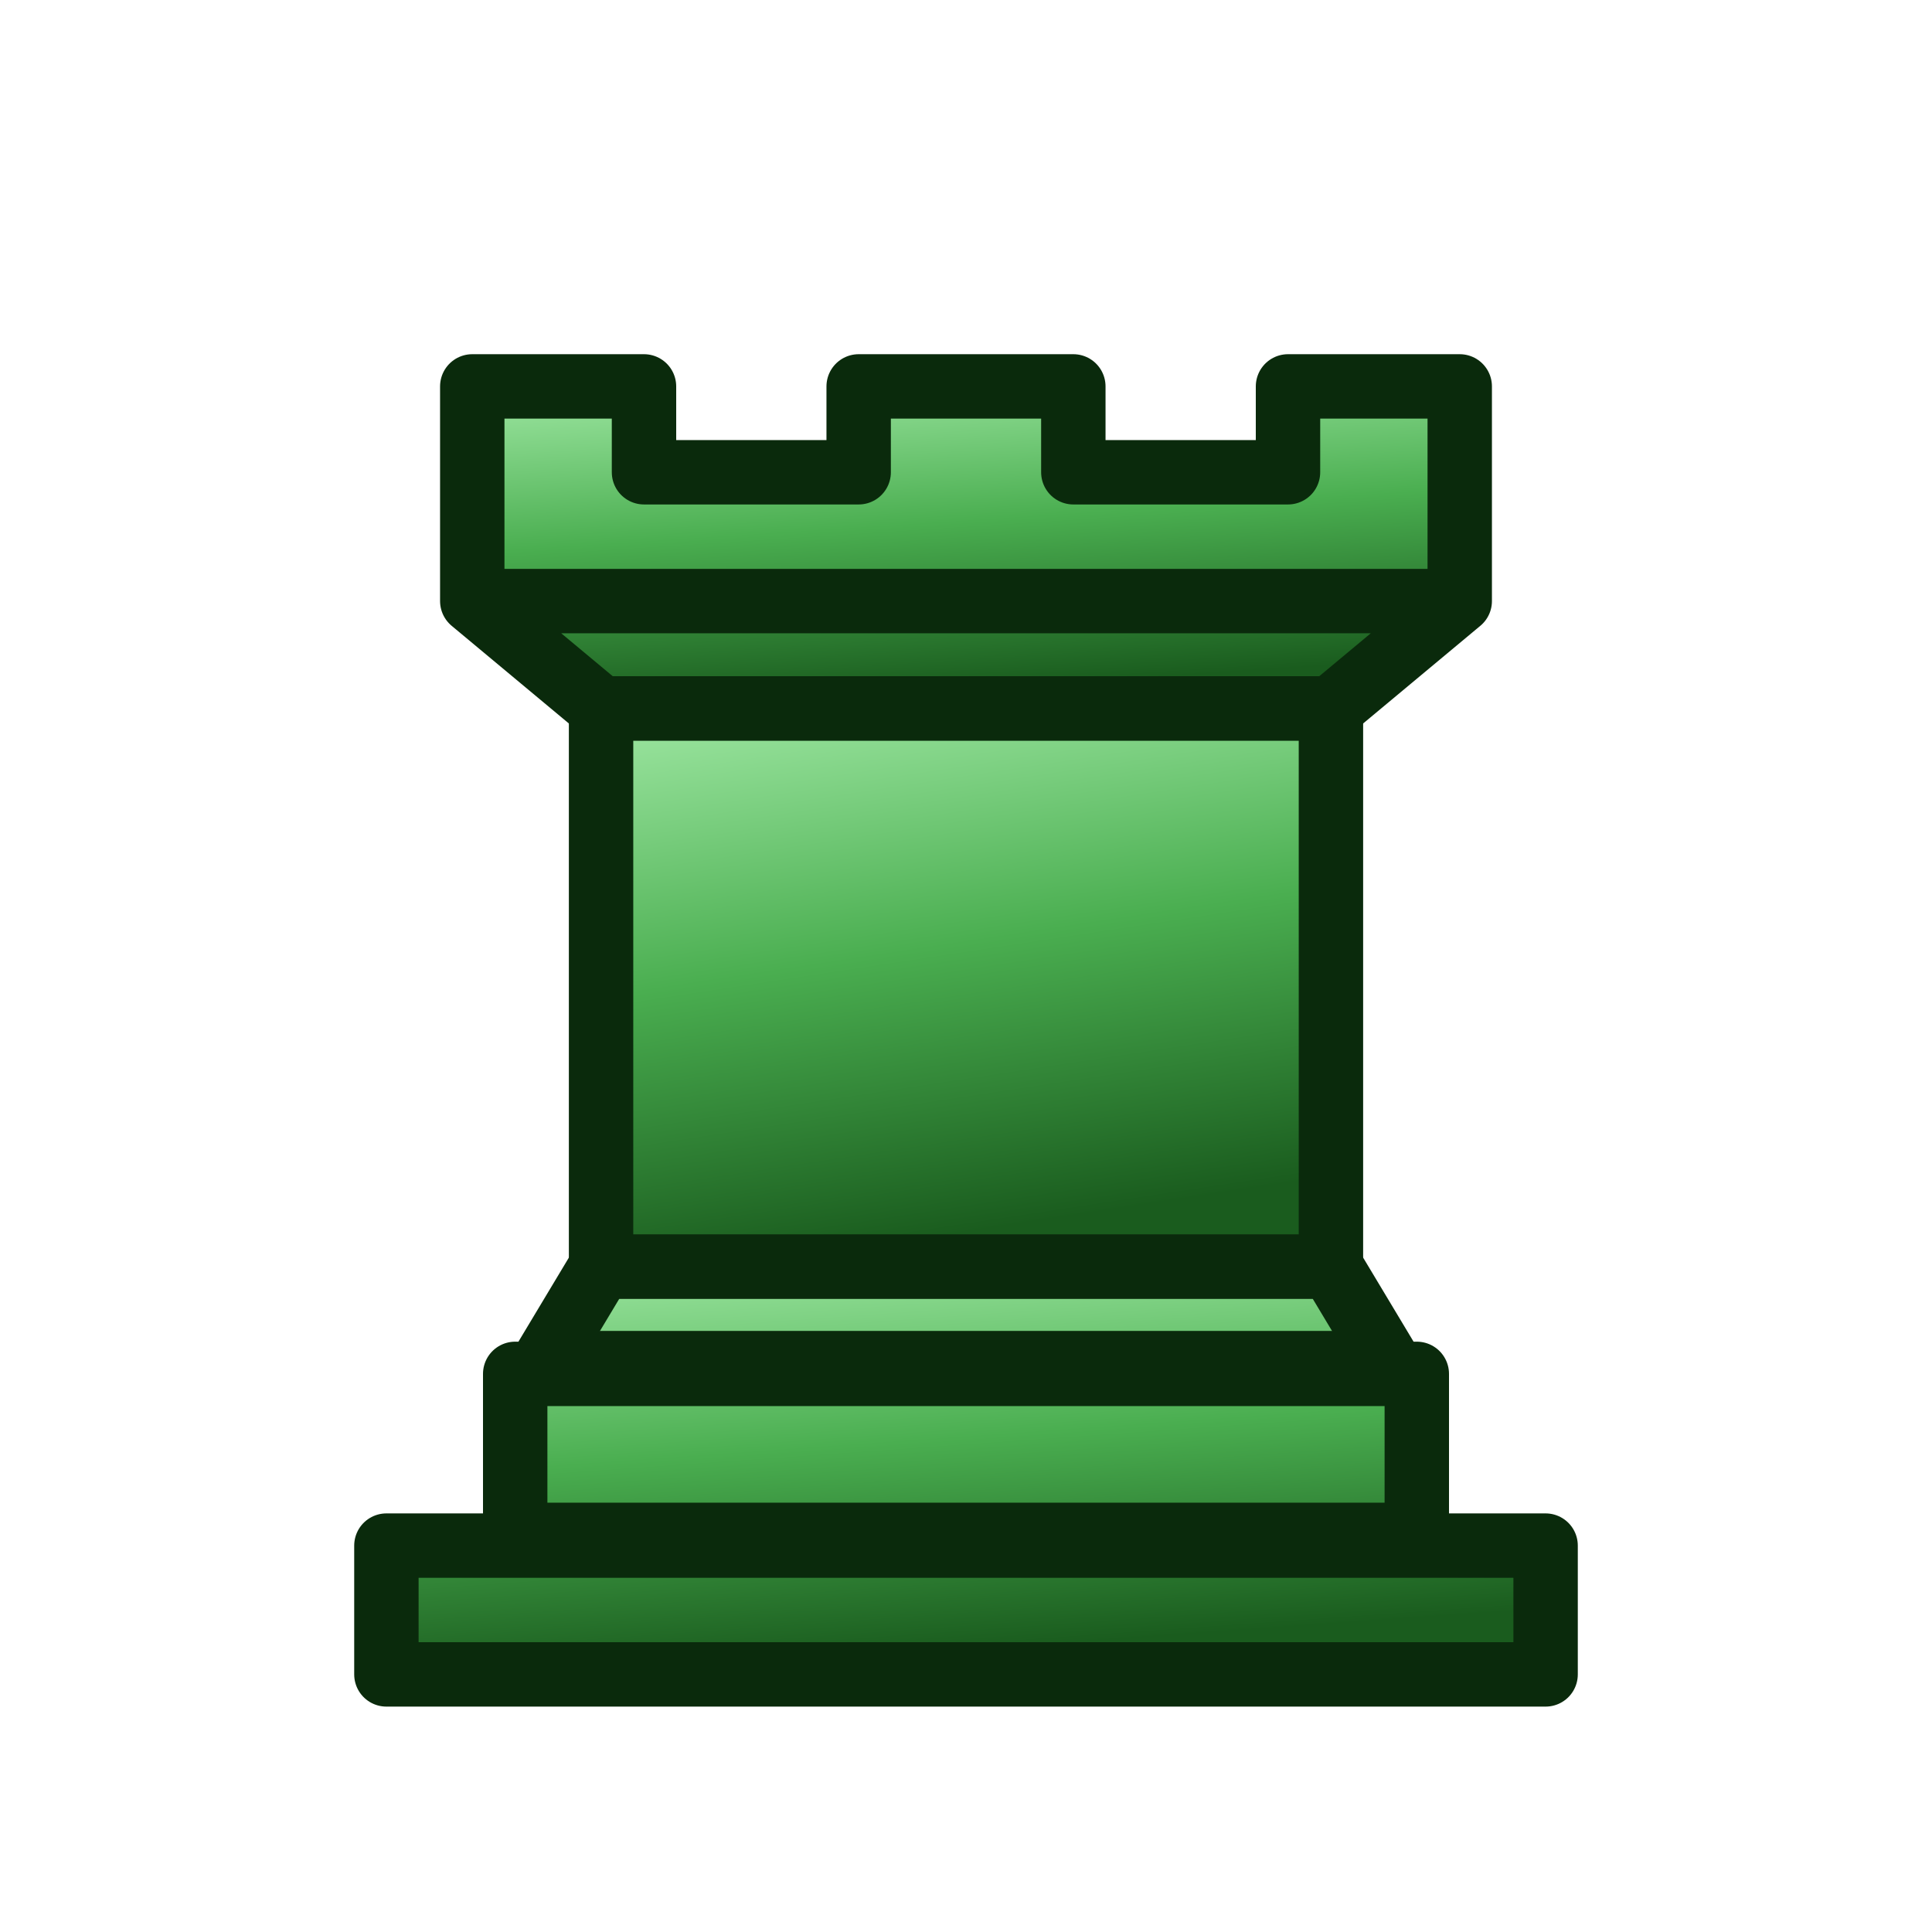
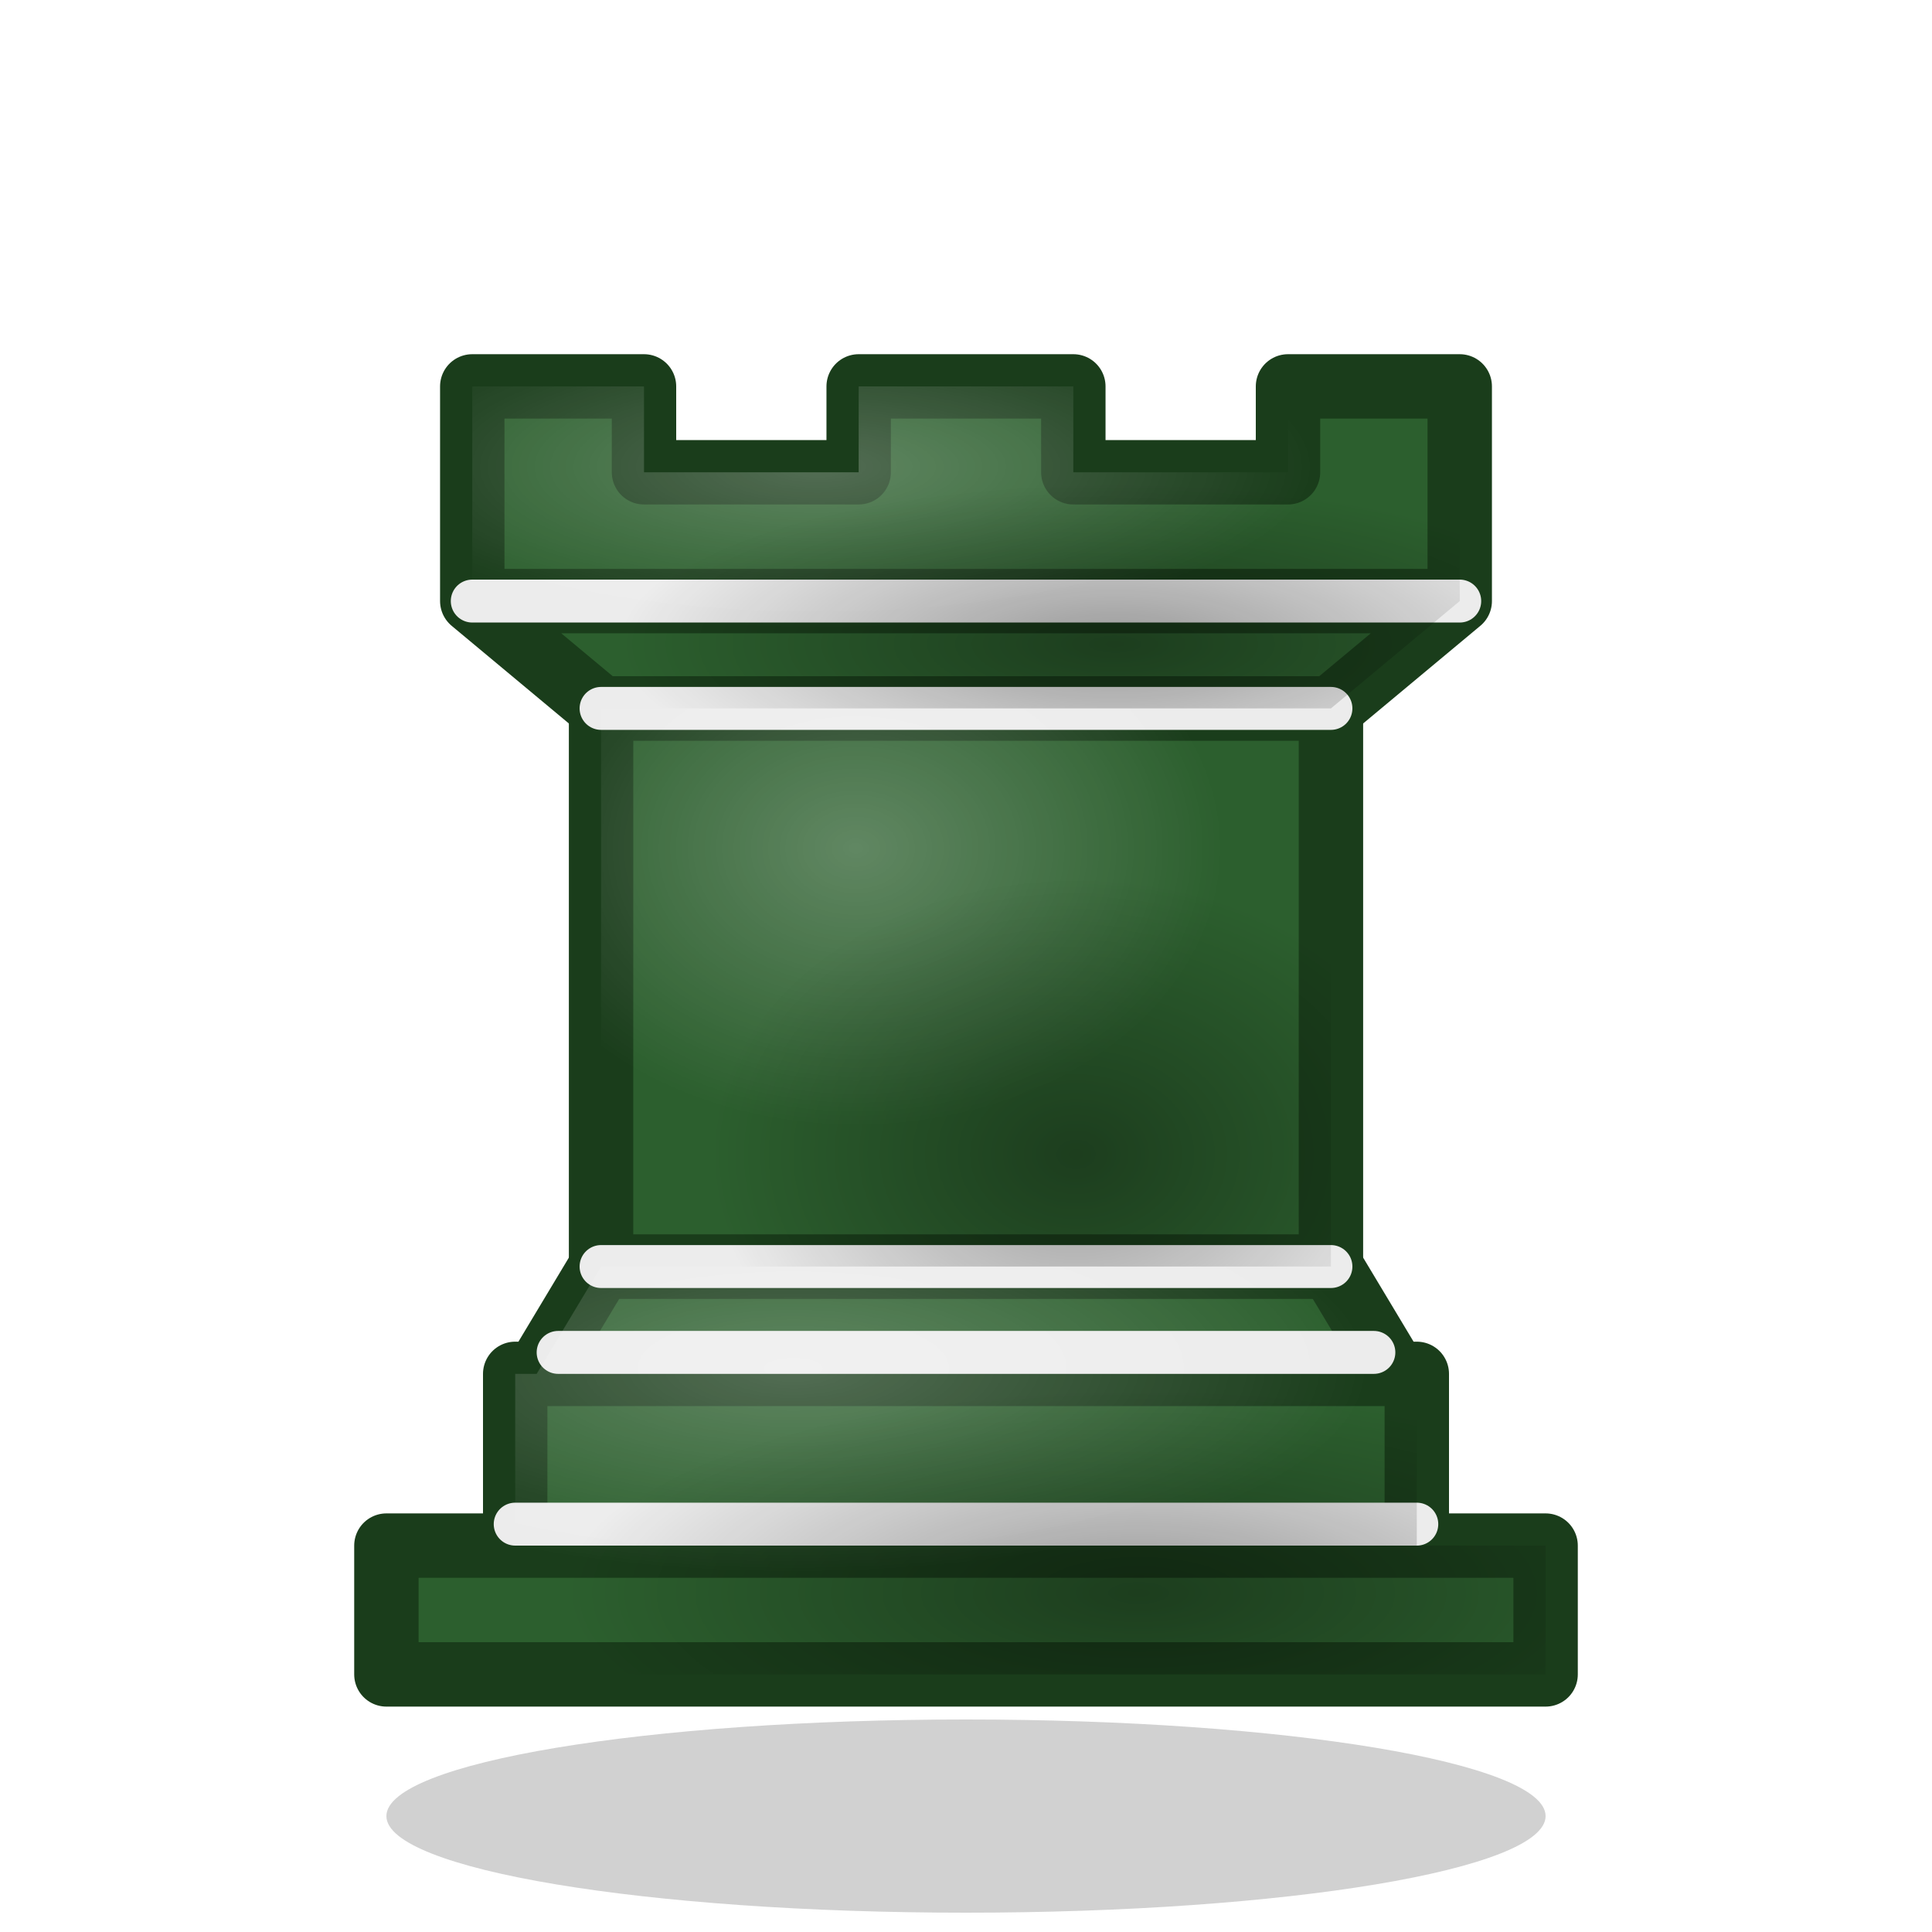
<svg xmlns="http://www.w3.org/2000/svg" viewBox="0 0 45 45">
  <defs>
-     <linearGradient id="bGrad" x1="0.2" y1="1" x2="0" y2="0">
-       <stop offset="0%" stop-color="#1a5c1e" />
-       <stop offset="50%" stop-color="#4aae50" />
-       <stop offset="100%" stop-color="#a0e8a4" />
-     </linearGradient>
+     <radialGradient id="hl" cx="35%" cy="25%" r="50%" gradientUnits="objectBoundingBox">
+       <stop offset="0%" stop-color="#ffffff" stop-opacity="0.25" />
+       <stop offset="100%" stop-color="#ffffff" stop-opacity="0" />
+     </radialGradient>
+     <radialGradient id="sh" cx="65%" cy="80%" r="50%" gradientUnits="objectBoundingBox">
+       <stop offset="0%" stop-color="#000000" stop-opacity="0.35" />
+       <stop offset="100%" stop-color="#000000" stop-opacity="0" />
+     </radialGradient>
  </defs>
-   <g fill="url(#bGrad)" fill-rule="evenodd" stroke="#0a2a0c" stroke-linecap="round" stroke-linejoin="round" stroke-width="1.5">
+   <g fill="#2c5f2e" fill-rule="evenodd" stroke="#1a3d1b" stroke-linecap="round" stroke-linejoin="round" stroke-width="1.5">
    <path stroke-linecap="butt" d="M9 39h27v-3H9zm3.5-7 1.5-2.5h17l1.5 2.5zm-.5 4v-4h21v4z" />
    <path stroke-linecap="butt" stroke-linejoin="miter" d="M14 29.5v-13h17v13z" />
    <path stroke-linecap="butt" d="M14 16.5 11 14h23l-3 2.5zM11 14V9h4v2h5V9h5v2h5V9h4v5z" />
-     <path fill="none" stroke="#0a2a0c" stroke-linejoin="miter" stroke-width="1" d="M12 35.5h21m-20-4h19m-18-2h17m-17-13h17M11 14h23" />
+     <path fill="none" stroke="#ececec" stroke-linejoin="miter" stroke-width="1" d="M12 35.5h21m-20-4h19m-18-2h17m-17-13h17M11 14h23" />
  </g>
+   <ellipse cx="50%" cy="94%" rx="30%" ry="5%" fill="rgba(0,0,0,0.18)" />
+   <path d="M9 39h27v-3H9zm3.5-7 1.5-2.5h17l1.5 2.5zm-.5 4v-4h21v4z" fill="url(#hl)" stroke="none" />
+   <path d="M9 39h27v-3H9zm3.5-7 1.5-2.5h17l1.5 2.5zm-.5 4v-4h21v4z" fill="url(#sh)" stroke="none" />
+   <path d="M14 29.5v-13h17v13z" fill="url(#hl)" stroke="none" />
+   <path d="M14 29.5v-13h17v13z" fill="url(#sh)" stroke="none" />
+   <path d="M14 16.5 11 14h23l-3 2.5zM11 14V9h4v2h5V9h5v2h5V9h4v5z" fill="url(#hl)" stroke="none" />
+   <path d="M14 16.5 11 14h23l-3 2.5zM11 14V9h4v2h5V9h5v2h5V9h4v5z" fill="url(#sh)" stroke="none" />
</svg>
